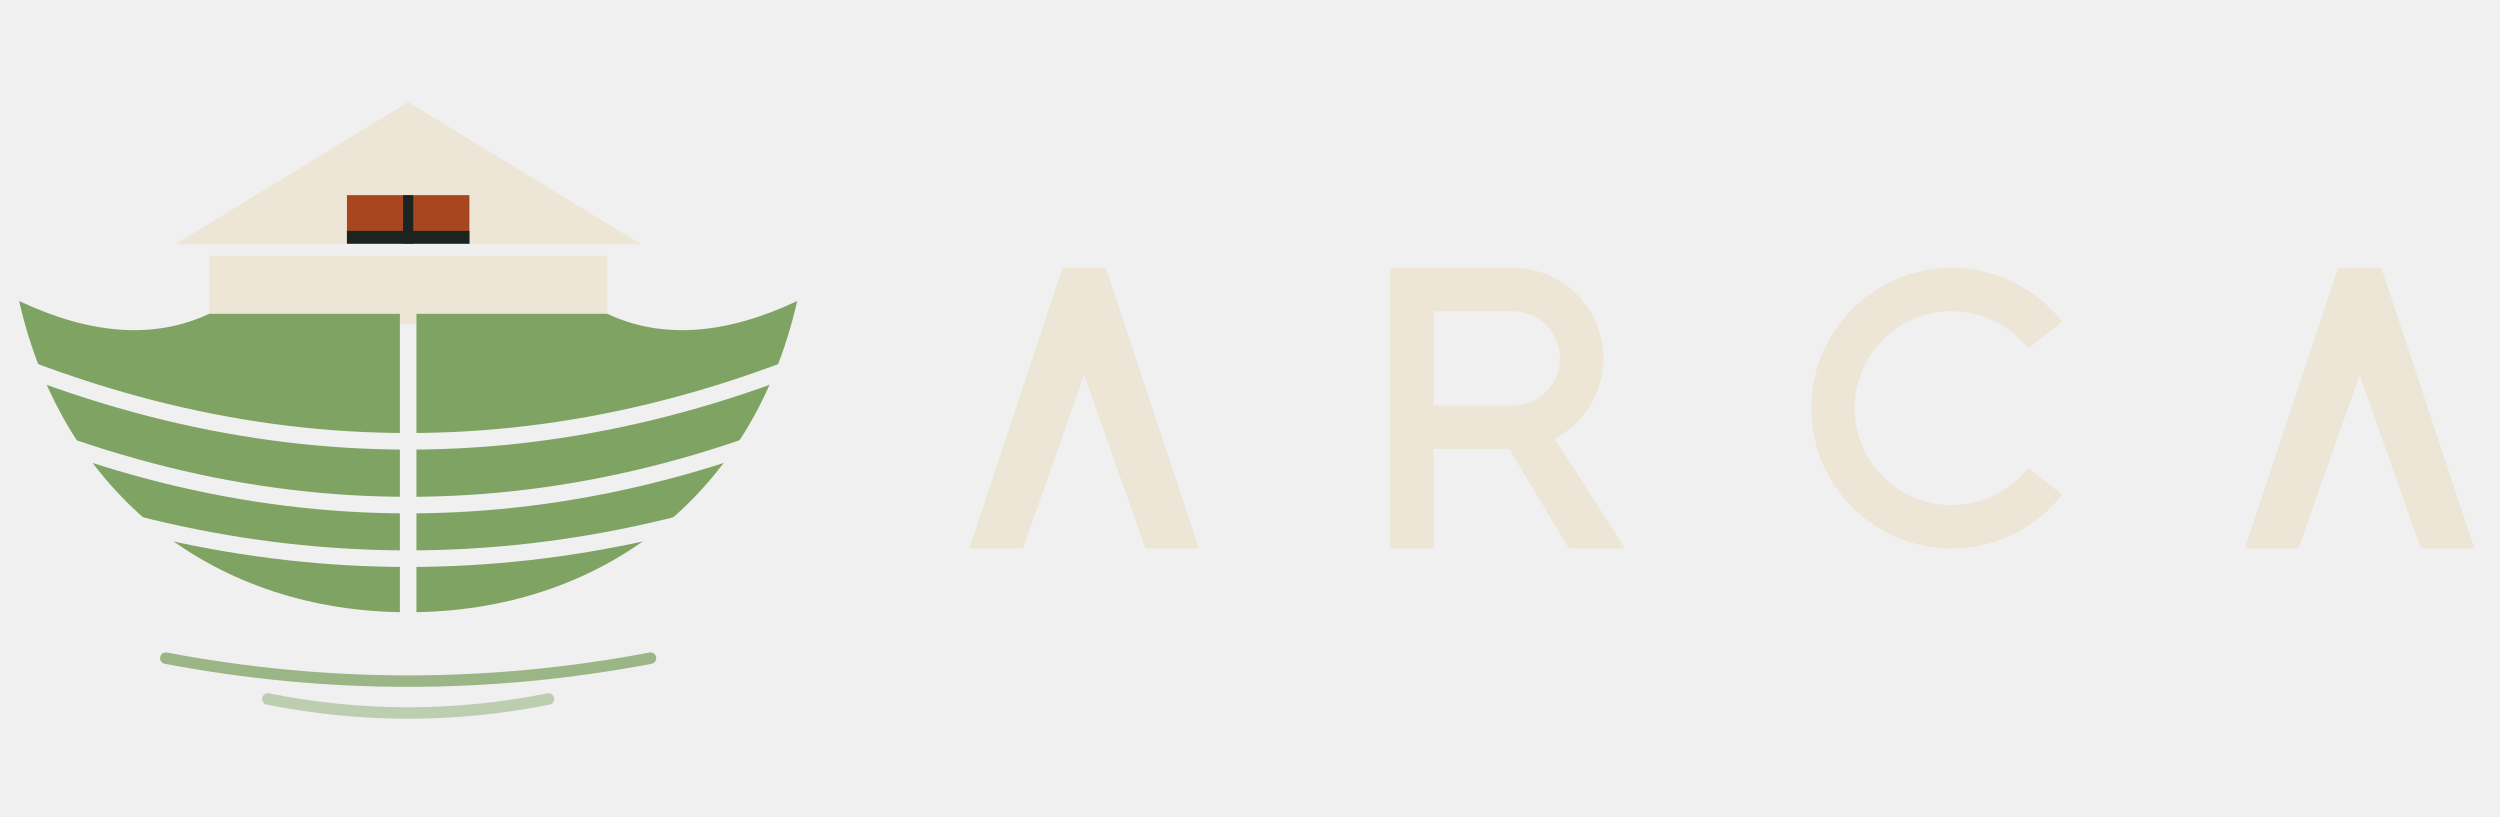
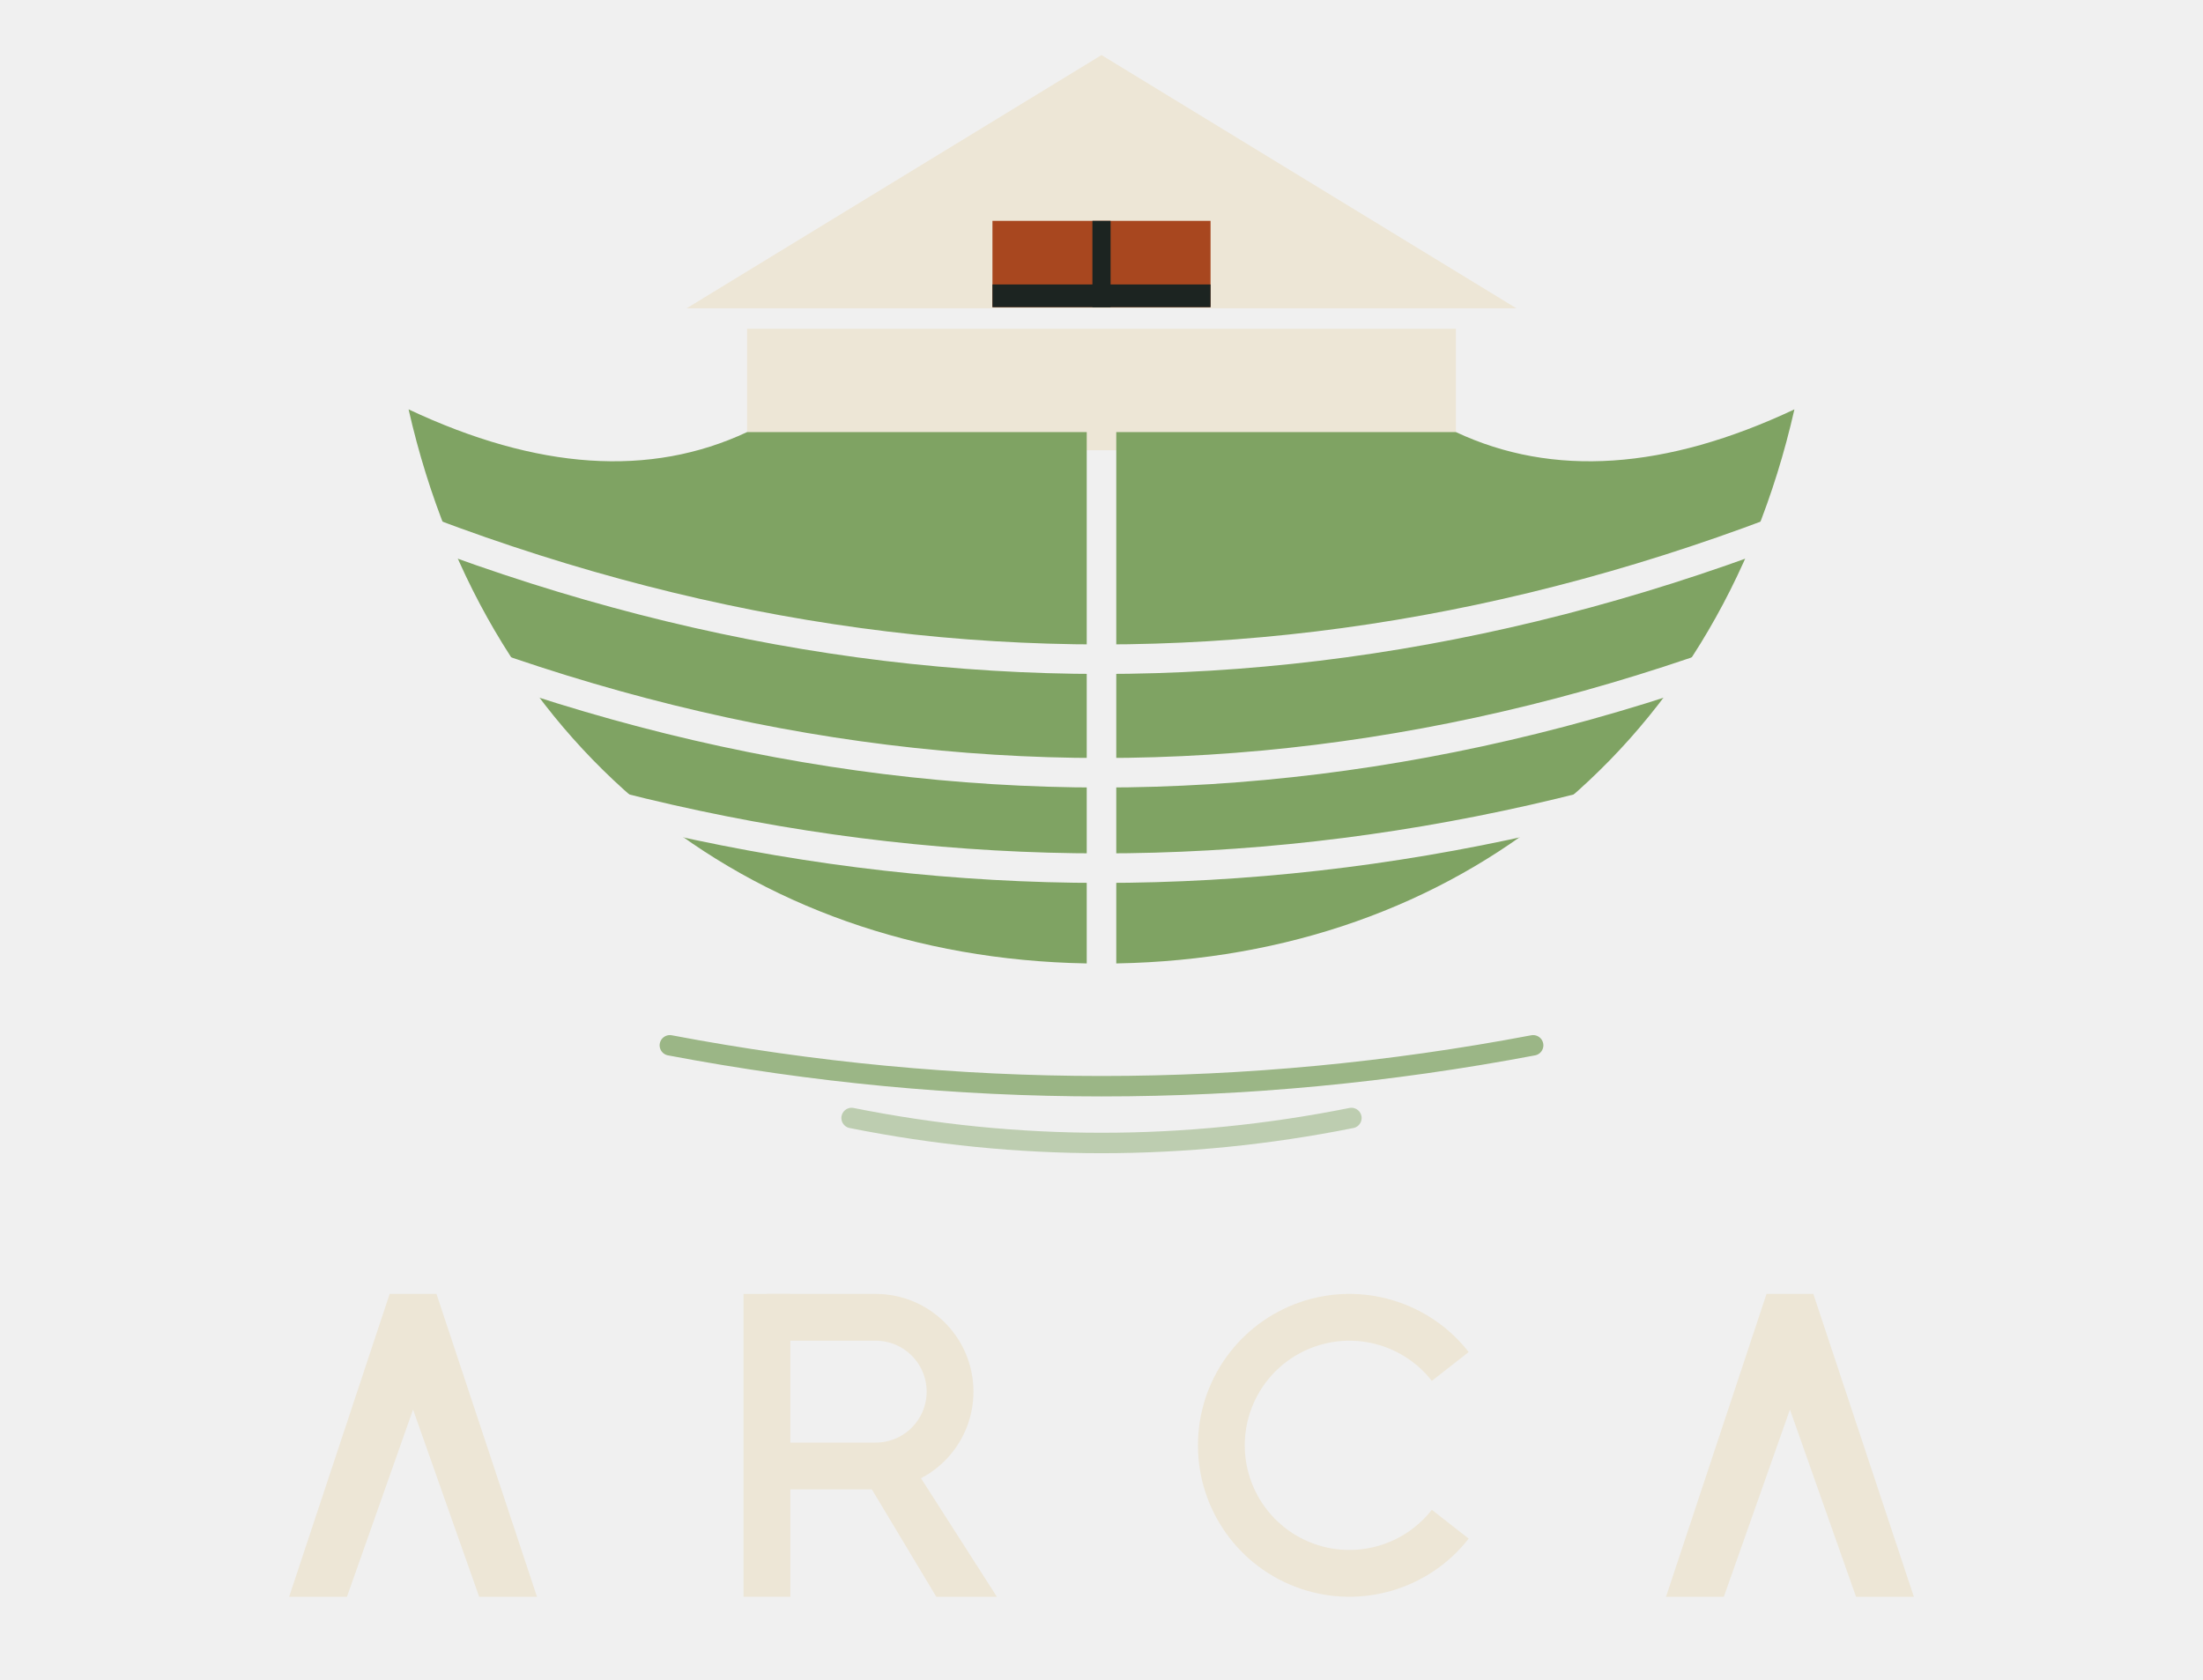
- <svg xmlns="http://www.w3.org/2000/svg" viewBox="0 0 196 64" role="img" aria-label="Arca (fundo escuro)">
-   <g transform="translate(0 2)">
+ <svg xmlns="http://www.w3.org/2000/svg" viewBox="0 0 160 122" role="img" aria-label="Arca (fundo escuro)">
+   <g transform="translate(80 4) scale(1.65) translate(-32 -6)">
    <mask id="m" maskUnits="userSpaceOnUse" x="-10" y="-10" width="90" height="90">
      <rect x="-10" y="-10" width="90" height="90" fill="#fff" />
      <path d="M-6 23.4Q32 41.8 70 23.4M-6 28.2Q32 47.0 70 28.2M-6 33.2Q32 50.4 70 33.2M32 21V52" fill="none" stroke="#000" stroke-width="1.3" />
    </mask>
    <mask id="mc" maskUnits="userSpaceOnUse" x="-10" y="-10" width="90" height="90">
      <rect x="-10" y="-10" width="90" height="90" fill="#fff" />
      <path d="M0 17.6H64" stroke="#000" stroke-width="0.9" />
    </mask>
    <path mask="url(#mc)" d="M32 6L51 17.6H47.6V23.4H16.4V17.6H13Z" fill="#EDE6D6" />
    <rect x="27.2" y="13.3" width="9.6" height="3.8" fill="#A8471F" />
    <rect x="27.2" y="16.1" width="9.6" height="1" fill="#1C2421" />
    <path mask="url(#m)" d="M1.5 21.6Q10 25.6 16.4 22.6H47.6Q54 25.6 62.5 21.6C59 37 47 46 32 46C17 46 5 37 1.5 21.6Z" fill="#7FA363" />
    <path d="M32 13.3V17.1" stroke="#1C2421" stroke-width=".8" fill="none" />
    <g fill="none" stroke="#7FA363" stroke-width=".9" stroke-linecap="round" opacity=".75">
      <path d="M13 49.6Q32 53.2 51 49.6" />
      <path d="M21 52.8Q32 55 43 52.8" opacity=".6" />
    </g>
  </g>
-   <g transform="translate(76 21)">
+   <g transform="translate(21 94)">
    <g fill="#EDE6D6">
      <path d="M0 22L7.3 0H10.7L18 22H13.8L9 8.4L4.2 22Z" />
      <g transform="translate(33 0)">
        <path d="M0 0H3.4V22H0Z" />
        <path d="M8 12H12L18.4 22H14Z" />
        <path fill="none" stroke="#EDE6D6" stroke-width="3.4" d="M1.7 1.7H9.6A5.4 5.4 0 0 1 9.6 12.5H1.7" />
      </g>
      <path transform="translate(66 0)" fill="none" stroke="#EDE6D6" stroke-width="3.4" d="M18.33 5.27A9.3 9.3 0 1 0 18.33 16.73" />
      <path transform="translate(100 0)" d="M0 22L7.3 0H10.7L18 22H13.8L9 8.4L4.2 22Z" />
    </g>
  </g>
</svg>
